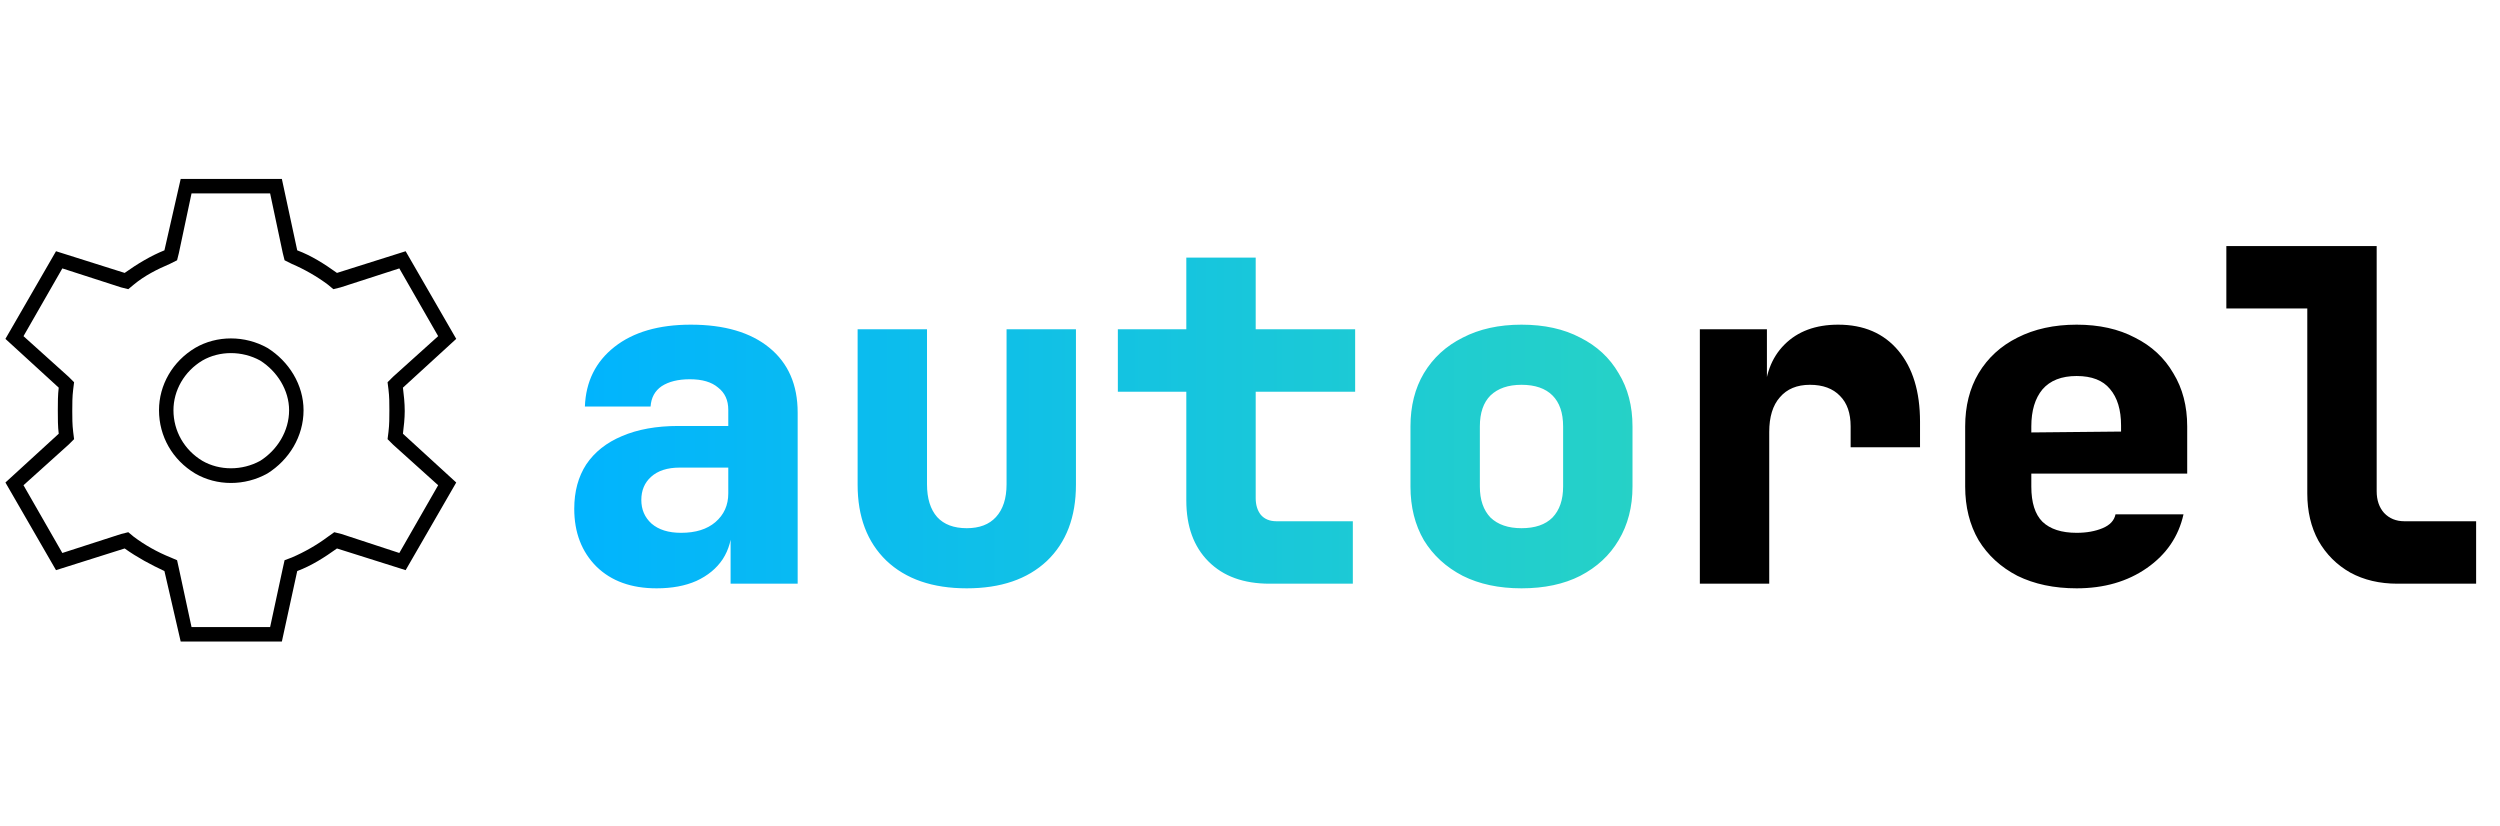
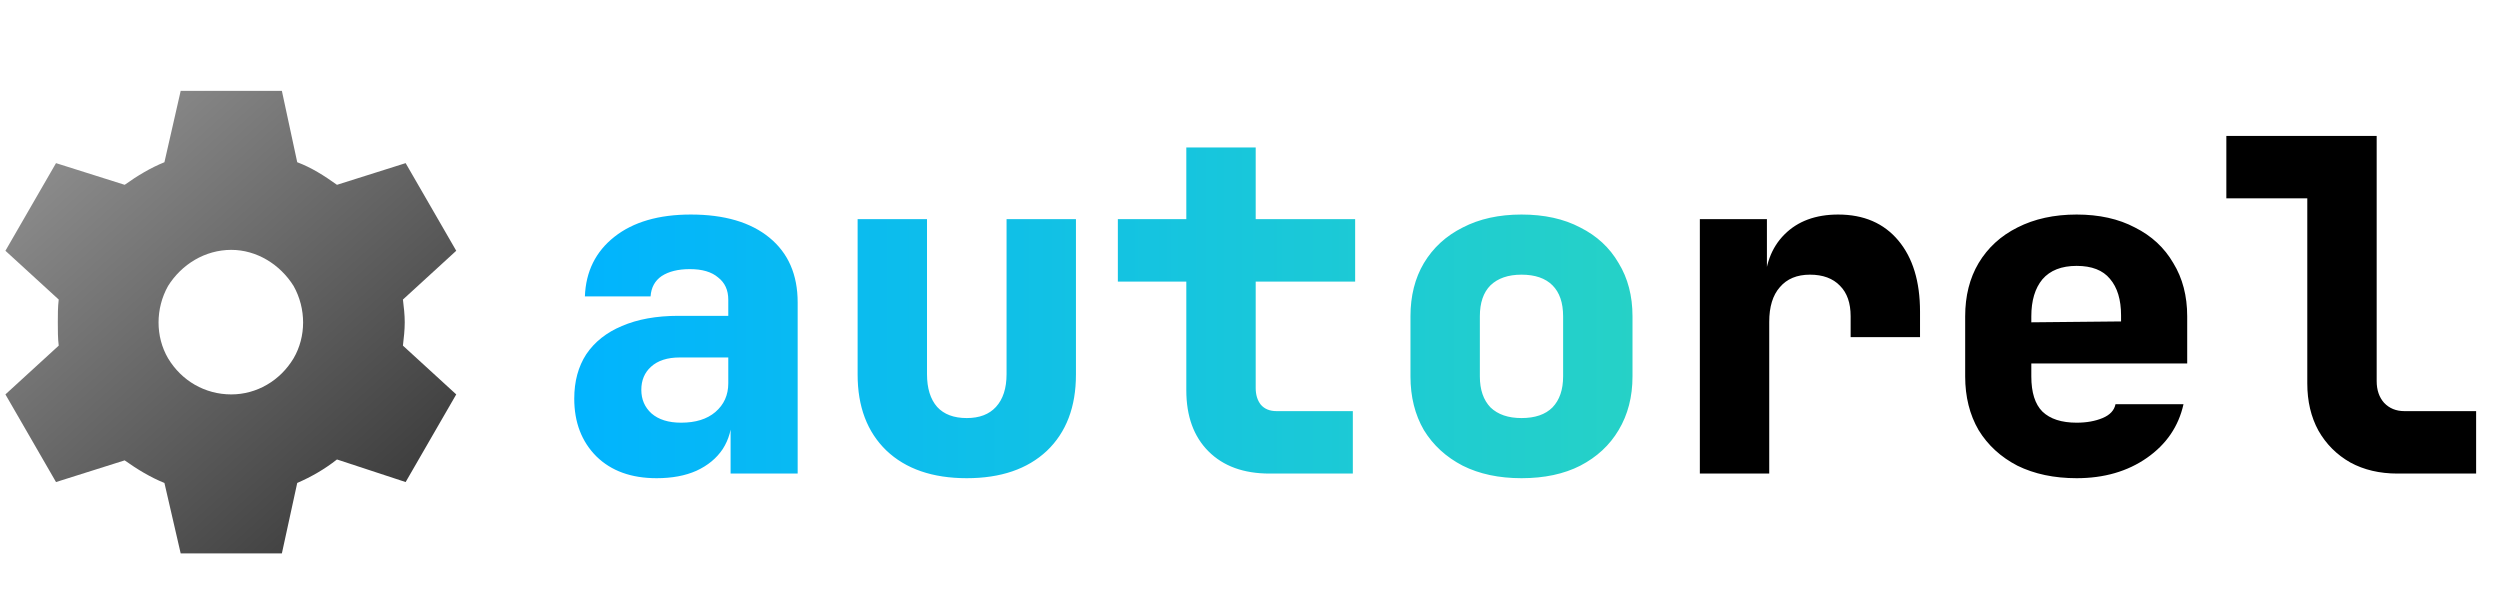
- <svg xmlns="http://www.w3.org/2000/svg" width="227" height="75" viewBox="0 0 227 75" fill="none">
-   <path d="M59.618 53.42C57.322 53.42 55.502 52.762 54.158 51.446C52.814 50.102 52.142 48.352 52.142 46.196C52.142 44.628 52.506 43.284 53.234 42.164C53.99 41.044 55.068 40.19 56.468 39.602C57.896 38.986 59.604 38.678 61.592 38.678H66.128V37.208C66.128 36.34 65.82 35.668 65.204 35.192C64.616 34.688 63.762 34.436 62.642 34.436C61.578 34.436 60.724 34.646 60.08 35.066C59.464 35.486 59.128 36.102 59.072 36.914H53.108C53.192 34.646 54.088 32.84 55.796 31.496C57.504 30.152 59.814 29.48 62.726 29.48C65.778 29.48 68.158 30.18 69.866 31.58C71.574 32.98 72.428 34.94 72.428 37.46V53H66.338V48.422H65.33L66.464 47.75C66.464 48.898 66.184 49.906 65.624 50.774C65.064 51.614 64.266 52.272 63.23 52.748C62.222 53.196 61.018 53.42 59.618 53.42ZM61.844 48.38C63.16 48.38 64.196 48.058 64.952 47.414C65.736 46.742 66.128 45.874 66.128 44.81V42.458H61.718C60.598 42.458 59.73 42.738 59.114 43.298C58.526 43.83 58.232 44.53 58.232 45.398C58.232 46.266 58.54 46.98 59.156 47.54C59.8 48.1 60.696 48.38 61.844 48.38ZM87.784 53.42C84.676 53.42 82.24 52.58 80.476 50.9C78.74 49.22 77.872 46.924 77.872 44.012V29.9H84.172V43.97C84.172 45.258 84.48 46.252 85.096 46.952C85.712 47.624 86.608 47.96 87.784 47.96C88.932 47.96 89.814 47.624 90.43 46.952C91.074 46.252 91.396 45.258 91.396 43.97V29.9H97.696V44.012C97.696 46.952 96.814 49.262 95.05 50.942C93.286 52.594 90.864 53.42 87.784 53.42ZM115.277 53C112.925 53 111.077 52.328 109.733 50.984C108.389 49.64 107.717 47.792 107.717 45.44V35.57H101.501V29.9H107.717V23.39H114.017V29.9H123.047V35.57H114.017V45.23C114.017 45.846 114.171 46.35 114.479 46.742C114.815 47.134 115.291 47.33 115.907 47.33H122.837V53H115.277ZM138.151 53.42C136.107 53.42 134.329 53.042 132.817 52.286C131.305 51.502 130.129 50.424 129.289 49.052C128.477 47.652 128.071 46.028 128.071 44.18V38.72C128.071 36.872 128.477 35.262 129.289 33.89C130.129 32.49 131.305 31.412 132.817 30.656C134.329 29.872 136.107 29.48 138.151 29.48C140.223 29.48 142.001 29.872 143.485 30.656C144.997 31.412 146.159 32.49 146.971 33.89C147.811 35.262 148.231 36.872 148.231 38.72V44.18C148.231 46.028 147.811 47.652 146.971 49.052C146.159 50.424 144.997 51.502 143.485 52.286C142.001 53.042 140.223 53.42 138.151 53.42ZM138.151 47.96C139.383 47.96 140.321 47.638 140.965 46.994C141.609 46.322 141.931 45.384 141.931 44.18V38.72C141.931 37.488 141.609 36.55 140.965 35.906C140.321 35.262 139.383 34.94 138.151 34.94C136.947 34.94 136.009 35.262 135.337 35.906C134.693 36.55 134.371 37.488 134.371 38.72V44.18C134.371 45.384 134.693 46.322 135.337 46.994C136.009 47.638 136.947 47.96 138.151 47.96Z" fill="url(#paint0_linear_337_218)" />
-   <path d="M154.346 53V29.9H160.436V34.73H162.284L160.226 36.2C160.226 34.128 160.828 32.49 162.032 31.286C163.236 30.082 164.86 29.48 166.904 29.48C169.228 29.48 171.048 30.264 172.364 31.832C173.68 33.4 174.338 35.556 174.338 38.3V40.61H168.038V38.72C168.038 37.516 167.716 36.592 167.072 35.948C166.428 35.276 165.518 34.94 164.342 34.94C163.166 34.94 162.256 35.318 161.612 36.074C160.968 36.802 160.646 37.852 160.646 39.224V53H154.346ZM188.56 53.42C186.516 53.42 184.724 53.042 183.184 52.286C181.672 51.502 180.496 50.424 179.656 49.052C178.844 47.652 178.438 46.028 178.438 44.18V38.72C178.438 36.872 178.844 35.262 179.656 33.89C180.496 32.49 181.672 31.412 183.184 30.656C184.724 29.872 186.516 29.48 188.56 29.48C190.604 29.48 192.368 29.872 193.852 30.656C195.364 31.412 196.526 32.49 197.338 33.89C198.178 35.262 198.598 36.872 198.598 38.72V43.004H184.444V44.18C184.444 45.636 184.78 46.7 185.452 47.372C186.152 48.044 187.188 48.38 188.56 48.38C189.456 48.38 190.24 48.24 190.912 47.96C191.584 47.68 191.976 47.26 192.088 46.7H198.262C197.814 48.716 196.708 50.34 194.944 51.572C193.18 52.804 191.052 53.42 188.56 53.42ZM192.592 39.686V38.636C192.592 37.208 192.256 36.102 191.584 35.318C190.94 34.534 189.932 34.142 188.56 34.142C187.188 34.142 186.152 34.548 185.452 35.36C184.78 36.172 184.444 37.292 184.444 38.72V39.266L193.012 39.182L192.592 39.686ZM217.692 53C216.068 53 214.64 52.664 213.408 51.992C212.176 51.292 211.21 50.326 210.51 49.094C209.838 47.862 209.502 46.434 209.502 44.81V28.01H202.152V22.34H215.802V44.6C215.802 45.412 216.026 46.07 216.474 46.574C216.95 47.078 217.566 47.33 218.322 47.33H224.832V53H217.692Z" fill="black" />
-   <path d="M15.422 23.961C14.273 24.453 13.125 25.027 12.141 25.848L11.648 26.258L10.992 26.094L5.66 24.371L2.133 30.523L6.234 34.215L6.727 34.707L6.645 35.363C6.562 36.02 6.562 36.676 6.562 37.332C6.562 37.906 6.562 38.562 6.645 39.219L6.727 39.875L6.234 40.367L2.133 44.059L5.66 50.211L10.992 48.488L11.648 48.324L12.141 48.734C13.125 49.473 14.273 50.129 15.504 50.621L16.078 50.867L16.242 51.605L17.391 56.938H24.527L25.676 51.605L25.84 50.867L26.496 50.621C27.645 50.129 28.793 49.473 29.777 48.734L30.352 48.324L31.008 48.488L36.258 50.211L39.785 44.059L35.684 40.367L35.191 39.875L35.273 39.219C35.355 38.562 35.355 37.906 35.355 37.25C35.355 36.594 35.355 36.02 35.273 35.363L35.191 34.707L35.684 34.215L39.785 30.523L36.258 24.371L30.926 26.094L30.27 26.258L29.777 25.848C28.793 25.109 27.645 24.453 26.496 23.961L25.84 23.633L25.676 22.977L24.527 17.562H17.391L16.242 22.977L16.078 23.633L15.422 23.961ZM25.594 16.25L26.988 22.73C28.301 23.223 29.449 23.961 30.598 24.781L36.832 22.812L41.426 30.77L36.586 35.199C36.668 35.855 36.75 36.594 36.75 37.332C36.75 37.988 36.668 38.727 36.586 39.383L41.426 43.812L36.832 51.77L30.598 49.801C29.449 50.621 28.301 51.359 26.988 51.852L25.594 58.25H16.406L14.93 51.852C13.699 51.277 12.469 50.621 11.32 49.801L5.086 51.77L0.492 43.812L5.332 39.383C5.25 38.727 5.25 37.988 5.25 37.25C5.25 36.594 5.25 35.855 5.332 35.199L0.492 30.77L5.086 22.812L11.32 24.781C12.469 23.961 13.699 23.223 14.93 22.73L16.406 16.25H25.594ZM15.75 37.25C15.75 39.137 16.734 40.859 18.375 41.844C19.934 42.746 21.984 42.746 23.625 41.844C25.184 40.859 26.25 39.137 26.25 37.25C26.25 35.445 25.184 33.723 23.625 32.738C21.984 31.836 19.934 31.836 18.375 32.738C16.734 33.723 15.75 35.445 15.75 37.25ZM27.562 37.25C27.562 39.629 26.25 41.762 24.281 42.992C22.23 44.141 19.688 44.141 17.719 42.992C15.668 41.762 14.438 39.629 14.438 37.25C14.438 34.953 15.668 32.82 17.719 31.59C19.688 30.441 22.23 30.441 24.281 31.59C26.25 32.82 27.562 34.953 27.562 37.25Z" fill="black" />
+ <svg xmlns="http://www.w3.org/2000/svg" width="227" height="55" viewBox="0 0 227 55" fill="none">
+   <path d="M59.618 43.42C57.322 43.42 55.502 42.762 54.158 41.446C52.814 40.102 52.142 38.352 52.142 36.196C52.142 34.628 52.506 33.284 53.234 32.164C53.99 31.044 55.068 30.19 56.468 29.602C57.896 28.986 59.604 28.678 61.592 28.678H66.128V27.208C66.128 26.34 65.82 25.668 65.204 25.192C64.616 24.688 63.762 24.436 62.642 24.436C61.578 24.436 60.724 24.646 60.08 25.066C59.464 25.486 59.128 26.102 59.072 26.914H53.108C53.192 24.646 54.088 22.84 55.796 21.496C57.504 20.152 59.814 19.48 62.726 19.48C65.778 19.48 68.158 20.18 69.866 21.58C71.574 22.98 72.428 24.94 72.428 27.46V43H66.338V38.422H65.33L66.464 37.75C66.464 38.898 66.184 39.906 65.624 40.774C65.064 41.614 64.266 42.272 63.23 42.748C62.222 43.196 61.018 43.42 59.618 43.42ZM61.844 38.38C63.16 38.38 64.196 38.058 64.952 37.414C65.736 36.742 66.128 35.874 66.128 34.81V32.458H61.718C60.598 32.458 59.73 32.738 59.114 33.298C58.526 33.83 58.232 34.53 58.232 35.398C58.232 36.266 58.54 36.98 59.156 37.54C59.8 38.1 60.696 38.38 61.844 38.38ZM87.784 43.42C84.676 43.42 82.24 42.58 80.476 40.9C78.74 39.22 77.872 36.924 77.872 34.012V19.9H84.172V33.97C84.172 35.258 84.48 36.252 85.096 36.952C85.712 37.624 86.608 37.96 87.784 37.96C88.932 37.96 89.814 37.624 90.43 36.952C91.074 36.252 91.396 35.258 91.396 33.97V19.9H97.696V34.012C97.696 36.952 96.814 39.262 95.05 40.942C93.286 42.594 90.864 43.42 87.784 43.42ZM115.277 43C112.925 43 111.077 42.328 109.733 40.984C108.389 39.64 107.717 37.792 107.717 35.44V25.57H101.501V19.9H107.717V13.39H114.017V19.9H123.047V25.57H114.017V35.23C114.017 35.846 114.171 36.35 114.479 36.742C114.815 37.134 115.291 37.33 115.907 37.33H122.837V43H115.277ZM138.151 43.42C136.107 43.42 134.329 43.042 132.817 42.286C131.305 41.502 130.129 40.424 129.289 39.052C128.477 37.652 128.071 36.028 128.071 34.18V28.72C128.071 26.872 128.477 25.262 129.289 23.89C130.129 22.49 131.305 21.412 132.817 20.656C134.329 19.872 136.107 19.48 138.151 19.48C140.223 19.48 142.001 19.872 143.485 20.656C144.997 21.412 146.159 22.49 146.971 23.89C147.811 25.262 148.231 26.872 148.231 28.72V34.18C148.231 36.028 147.811 37.652 146.971 39.052C146.159 40.424 144.997 41.502 143.485 42.286C142.001 43.042 140.223 43.42 138.151 43.42ZM138.151 37.96C139.383 37.96 140.321 37.638 140.965 36.994C141.609 36.322 141.931 35.384 141.931 34.18V28.72C141.931 27.488 141.609 26.55 140.965 25.906C140.321 25.262 139.383 24.94 138.151 24.94C136.947 24.94 136.009 25.262 135.337 25.906C134.693 26.55 134.371 27.488 134.371 28.72V34.18C134.371 35.384 134.693 36.322 135.337 36.994C136.009 37.638 136.947 37.96 138.151 37.96Z" fill="url(#paint0_linear_422_241)" />
+   <path d="M154.346 43V19.9H160.436V24.73H162.284L160.226 26.2C160.226 24.128 160.828 22.49 162.032 21.286C163.236 20.082 164.86 19.48 166.904 19.48C169.228 19.48 171.048 20.264 172.364 21.832C173.68 23.4 174.338 25.556 174.338 28.3V30.61H168.038V28.72C168.038 27.516 167.716 26.592 167.072 25.948C166.428 25.276 165.518 24.94 164.342 24.94C163.166 24.94 162.256 25.318 161.612 26.074C160.968 26.802 160.646 27.852 160.646 29.224V43H154.346ZM188.56 43.42C186.516 43.42 184.724 43.042 183.184 42.286C181.672 41.502 180.496 40.424 179.656 39.052C178.844 37.652 178.438 36.028 178.438 34.18V28.72C178.438 26.872 178.844 25.262 179.656 23.89C180.496 22.49 181.672 21.412 183.184 20.656C184.724 19.872 186.516 19.48 188.56 19.48C190.604 19.48 192.368 19.872 193.852 20.656C195.364 21.412 196.526 22.49 197.338 23.89C198.178 25.262 198.598 26.872 198.598 28.72V33.004H184.444V34.18C184.444 35.636 184.78 36.7 185.452 37.372C186.152 38.044 187.188 38.38 188.56 38.38C189.456 38.38 190.24 38.24 190.912 37.96C191.584 37.68 191.976 37.26 192.088 36.7H198.262C197.814 38.716 196.708 40.34 194.944 41.572C193.18 42.804 191.052 43.42 188.56 43.42ZM192.592 29.686V28.636C192.592 27.208 192.256 26.102 191.584 25.318C190.94 24.534 189.932 24.142 188.56 24.142C187.188 24.142 186.152 24.548 185.452 25.36C184.78 26.172 184.444 27.292 184.444 28.72V29.266L193.012 29.182L192.592 29.686ZM217.692 43C216.068 43 214.64 42.664 213.408 41.992C212.176 41.292 211.21 40.326 210.51 39.094C209.838 37.862 209.502 36.434 209.502 34.81V18.01H202.152V12.34H215.802V34.6C215.802 35.412 216.026 36.07 216.474 36.574C216.95 37.078 217.566 37.33 218.322 37.33H224.832V43H217.692Z" fill="black" />
+   <path d="M16.406 8.25H25.594L26.988 14.73C28.301 15.223 29.449 15.961 30.598 16.781L36.832 14.812L41.426 22.77L36.586 27.199C36.668 27.855 36.75 28.594 36.75 29.25C36.75 29.988 36.668 30.645 36.586 31.383L41.426 35.812L36.832 43.77L30.598 41.719C29.449 42.621 28.301 43.277 26.988 43.852L25.594 50.25H16.406L14.93 43.852C13.699 43.359 12.469 42.621 11.32 41.801L5.086 43.77L0.492 35.812L5.332 31.383C5.25 30.727 5.25 29.988 5.25 29.25C5.25 28.594 5.25 27.855 5.332 27.199L0.492 22.77L5.086 14.812L11.32 16.781C12.469 15.961 13.699 15.223 14.93 14.73L16.406 8.25ZM21 35.812C23.297 35.812 25.43 34.582 26.66 32.531C27.809 30.562 27.809 28.02 26.66 25.969C25.43 24 23.297 22.688 21 22.688C18.621 22.688 16.488 24 15.258 25.969C14.109 28.02 14.109 30.562 15.258 32.531C16.488 34.582 18.621 35.812 21 35.812Z" fill="url(#paint1_linear_422_241)" />
  <defs>
-     <linearGradient id="paint0_linear_337_218" x1="50" y1="37.5" x2="227" y2="37.5" gradientUnits="userSpaceOnUse">
+     <linearGradient id="paint0_linear_422_241" x1="50" y1="27.5" x2="227" y2="27.5" gradientUnits="userSpaceOnUse">
      <stop stop-color="#00B3FF" />
      <stop offset="1" stop-color="#44EA9A" />
    </linearGradient>
+     <linearGradient id="paint1_linear_422_241" x1="0" y1="8" x2="42" y2="55" gradientUnits="userSpaceOnUse">
+       <stop stop-color="#9A9A9A" />
+       <stop offset="1" stop-color="#292929" />
+     </linearGradient>
  </defs>
</svg>
